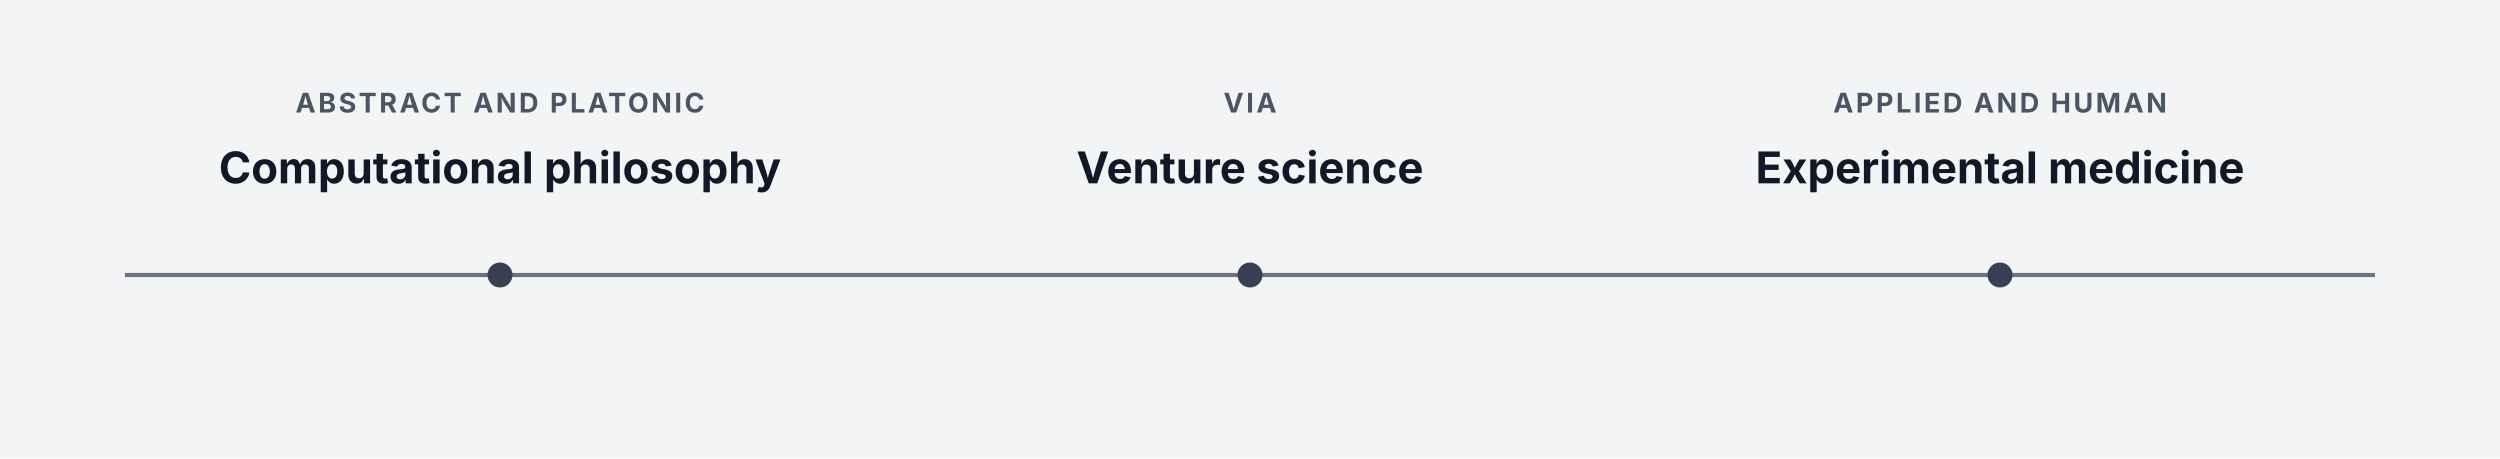
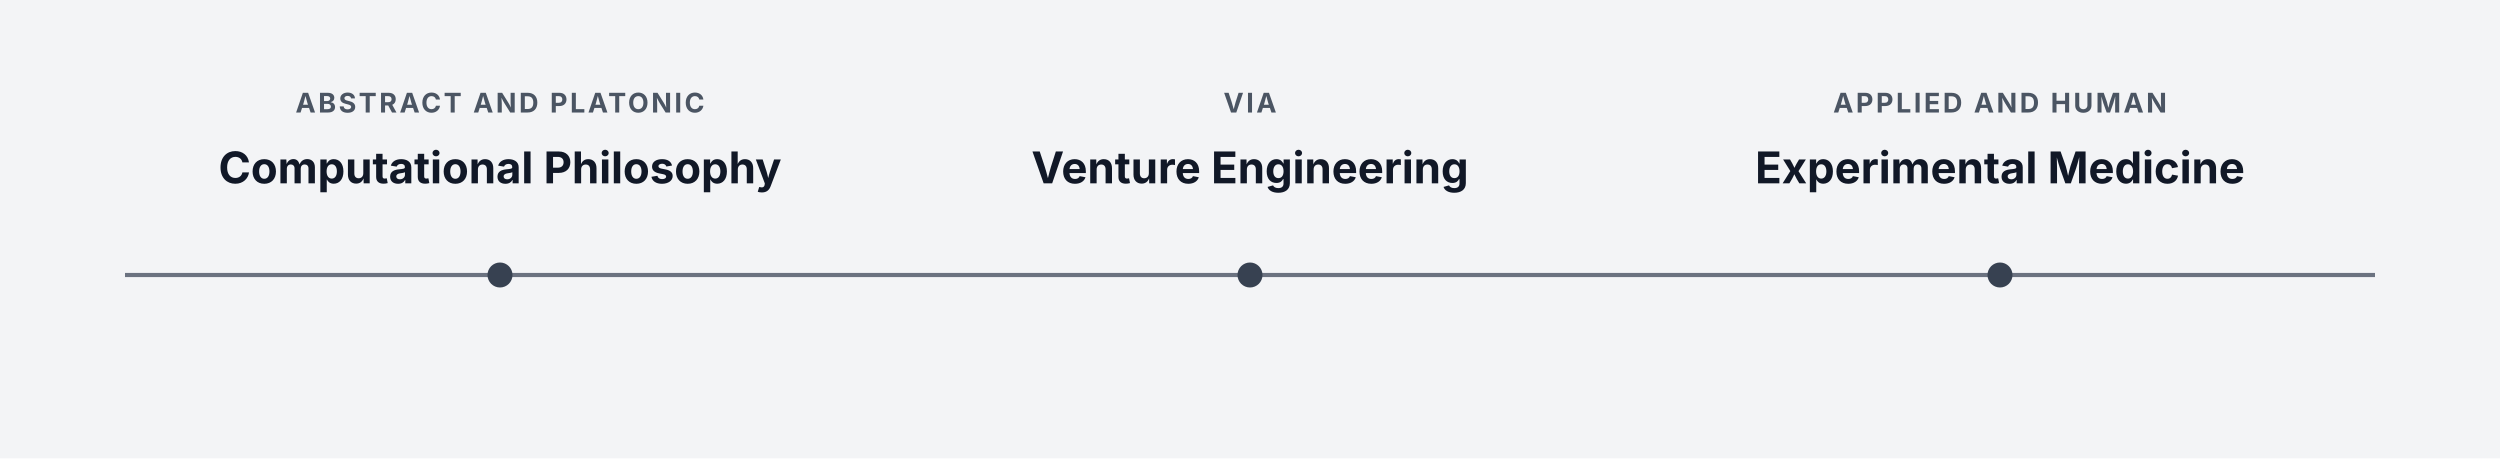
<svg xmlns="http://www.w3.org/2000/svg" width="1200" height="220" viewBox="0 0 1200 220" role="img" aria-labelledby="title description">
  <rect width="1200" height="220" fill="#F3F4F6" />
  <line x1="60" y1="132" x2="1140" y2="132" stroke="#6B7280" stroke-width="2" />
  <text x="240" y="54" text-anchor="middle" fill="#4B5563" font-family="Inter, Arial, sans-serif" font-size="13" font-weight="700" letter-spacing="1.2">ABSTRACT AND PLATONIC</text>
-   <text x="240" y="88" text-anchor="middle" fill="#111827" font-family="Inter, Arial, sans-serif" font-size="21" font-weight="700">Computational philosophy</text>
+   <text x="240" y="88" text-anchor="middle" fill="#111827" font-family="Inter, Arial, sans-serif" font-size="21" font-weight="700">Computational Philosophy</text>
  <circle cx="240" cy="132" r="6" fill="#374151" />
  <text x="600" y="54" text-anchor="middle" fill="#4B5563" font-family="Inter, Arial, sans-serif" font-size="13" font-weight="700" letter-spacing="1.2">VIA</text>
-   <text x="600" y="88" text-anchor="middle" fill="#111827" font-family="Inter, Arial, sans-serif" font-size="21" font-weight="700">Venture science</text>
+   <text x="600" y="88" text-anchor="middle" fill="#111827" font-family="Inter, Arial, sans-serif" font-size="21" font-weight="700">Venture Engineering</text>
  <circle cx="600" cy="132" r="6" fill="#374151" />
  <text x="960" y="54" text-anchor="middle" fill="#4B5563" font-family="Inter, Arial, sans-serif" font-size="13" font-weight="700" letter-spacing="1.2">APPLIED AND HUMAN</text>
-   <text x="960" y="88" text-anchor="middle" fill="#111827" font-family="Inter, Arial, sans-serif" font-size="21" font-weight="700">Experimental medicine</text>
+   <text x="960" y="88" text-anchor="middle" fill="#111827" font-family="Inter, Arial, sans-serif" font-size="21" font-weight="700">Experimental Medicine</text>
  <circle cx="960" cy="132" r="6" fill="#374151" />
</svg>
